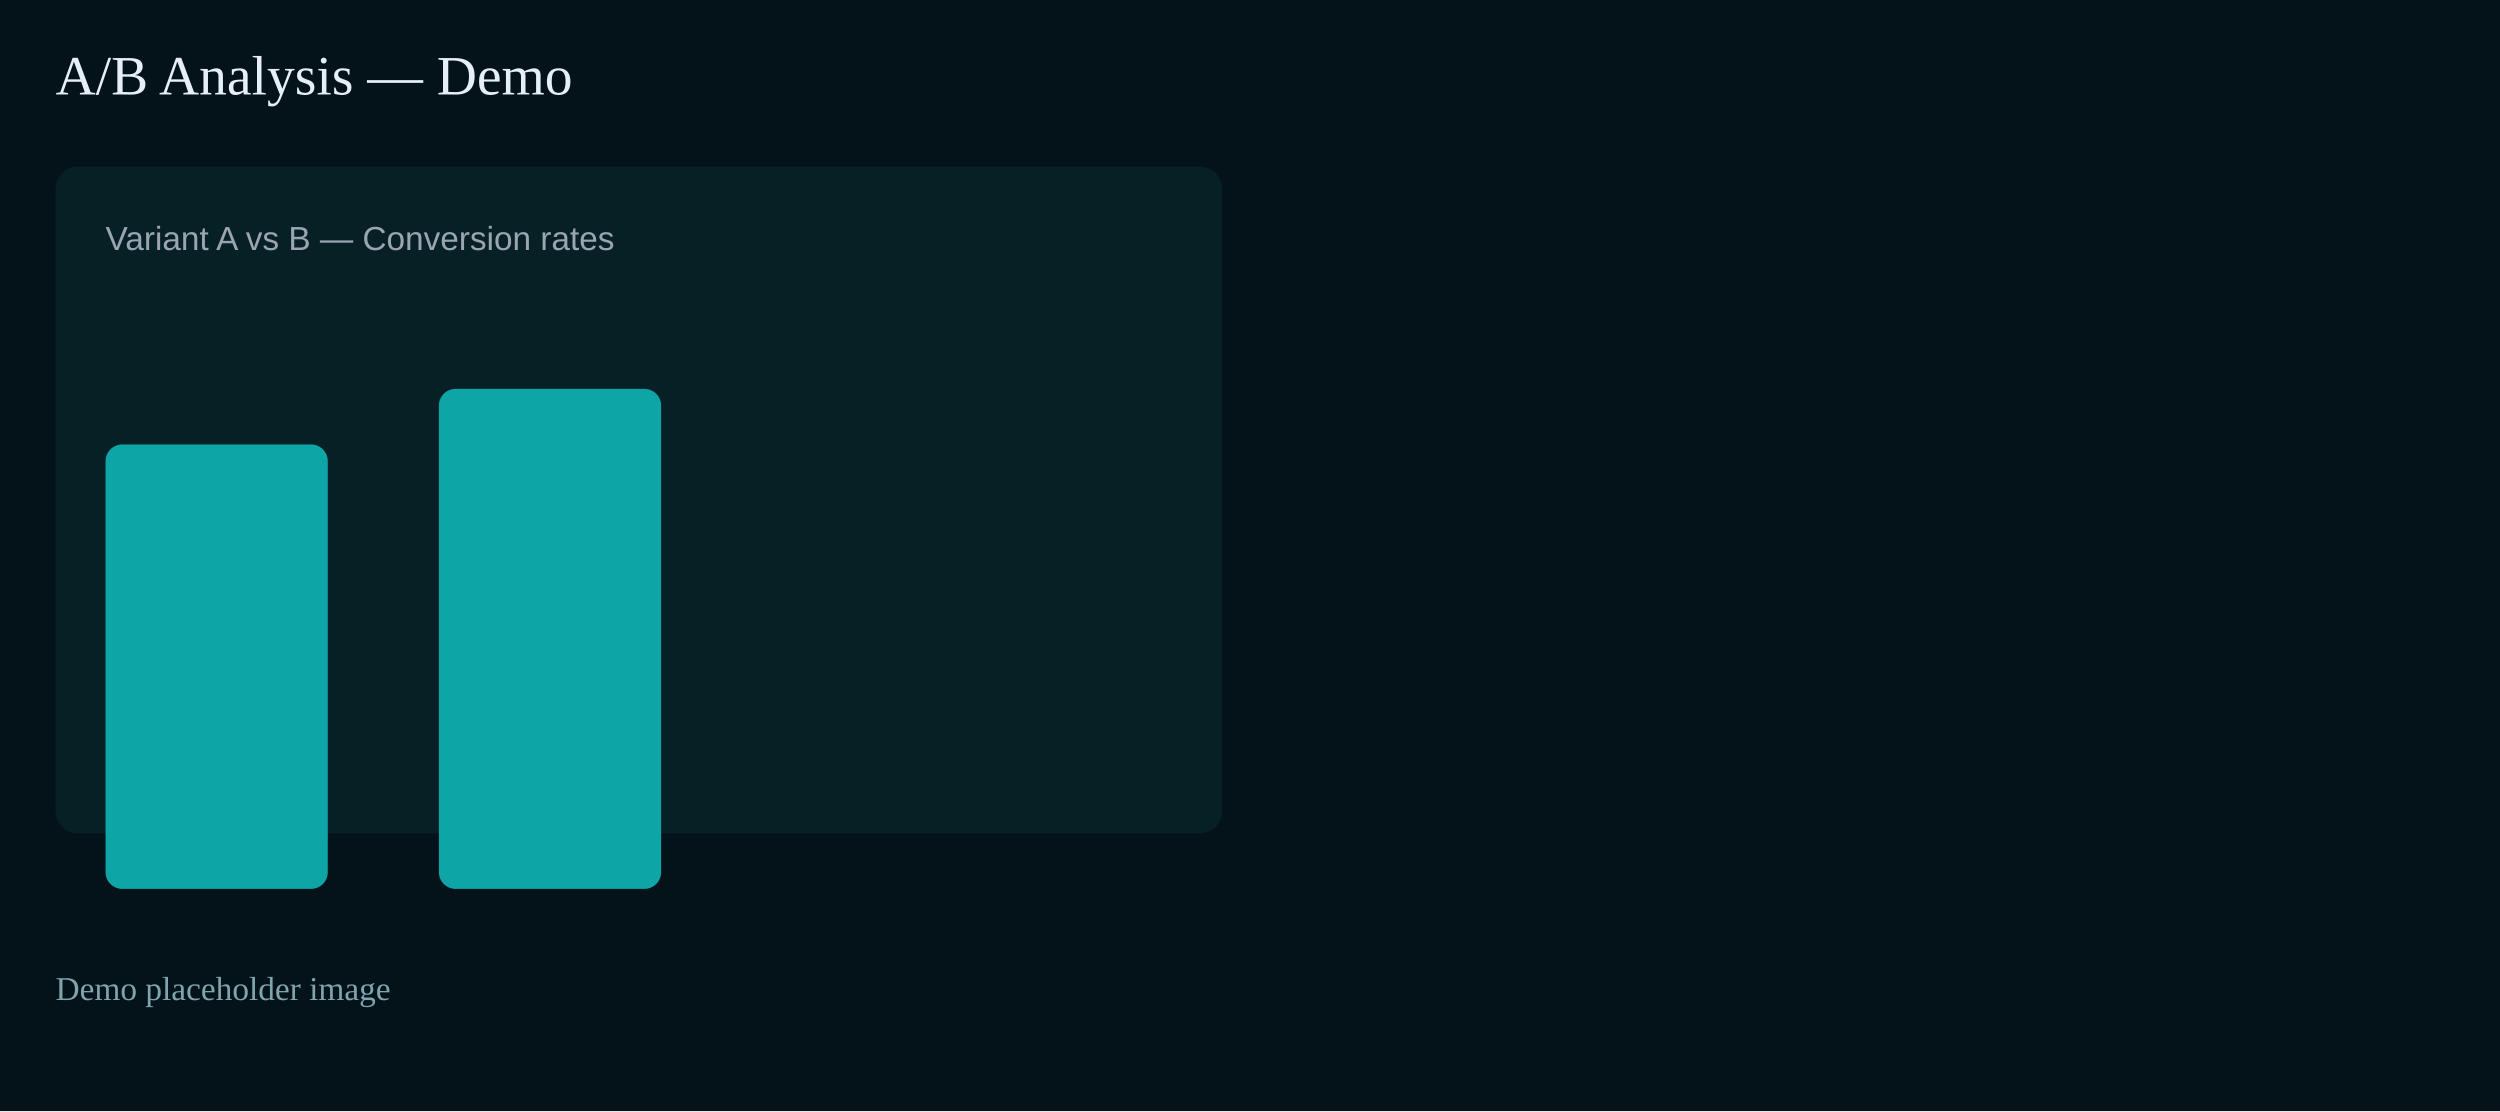
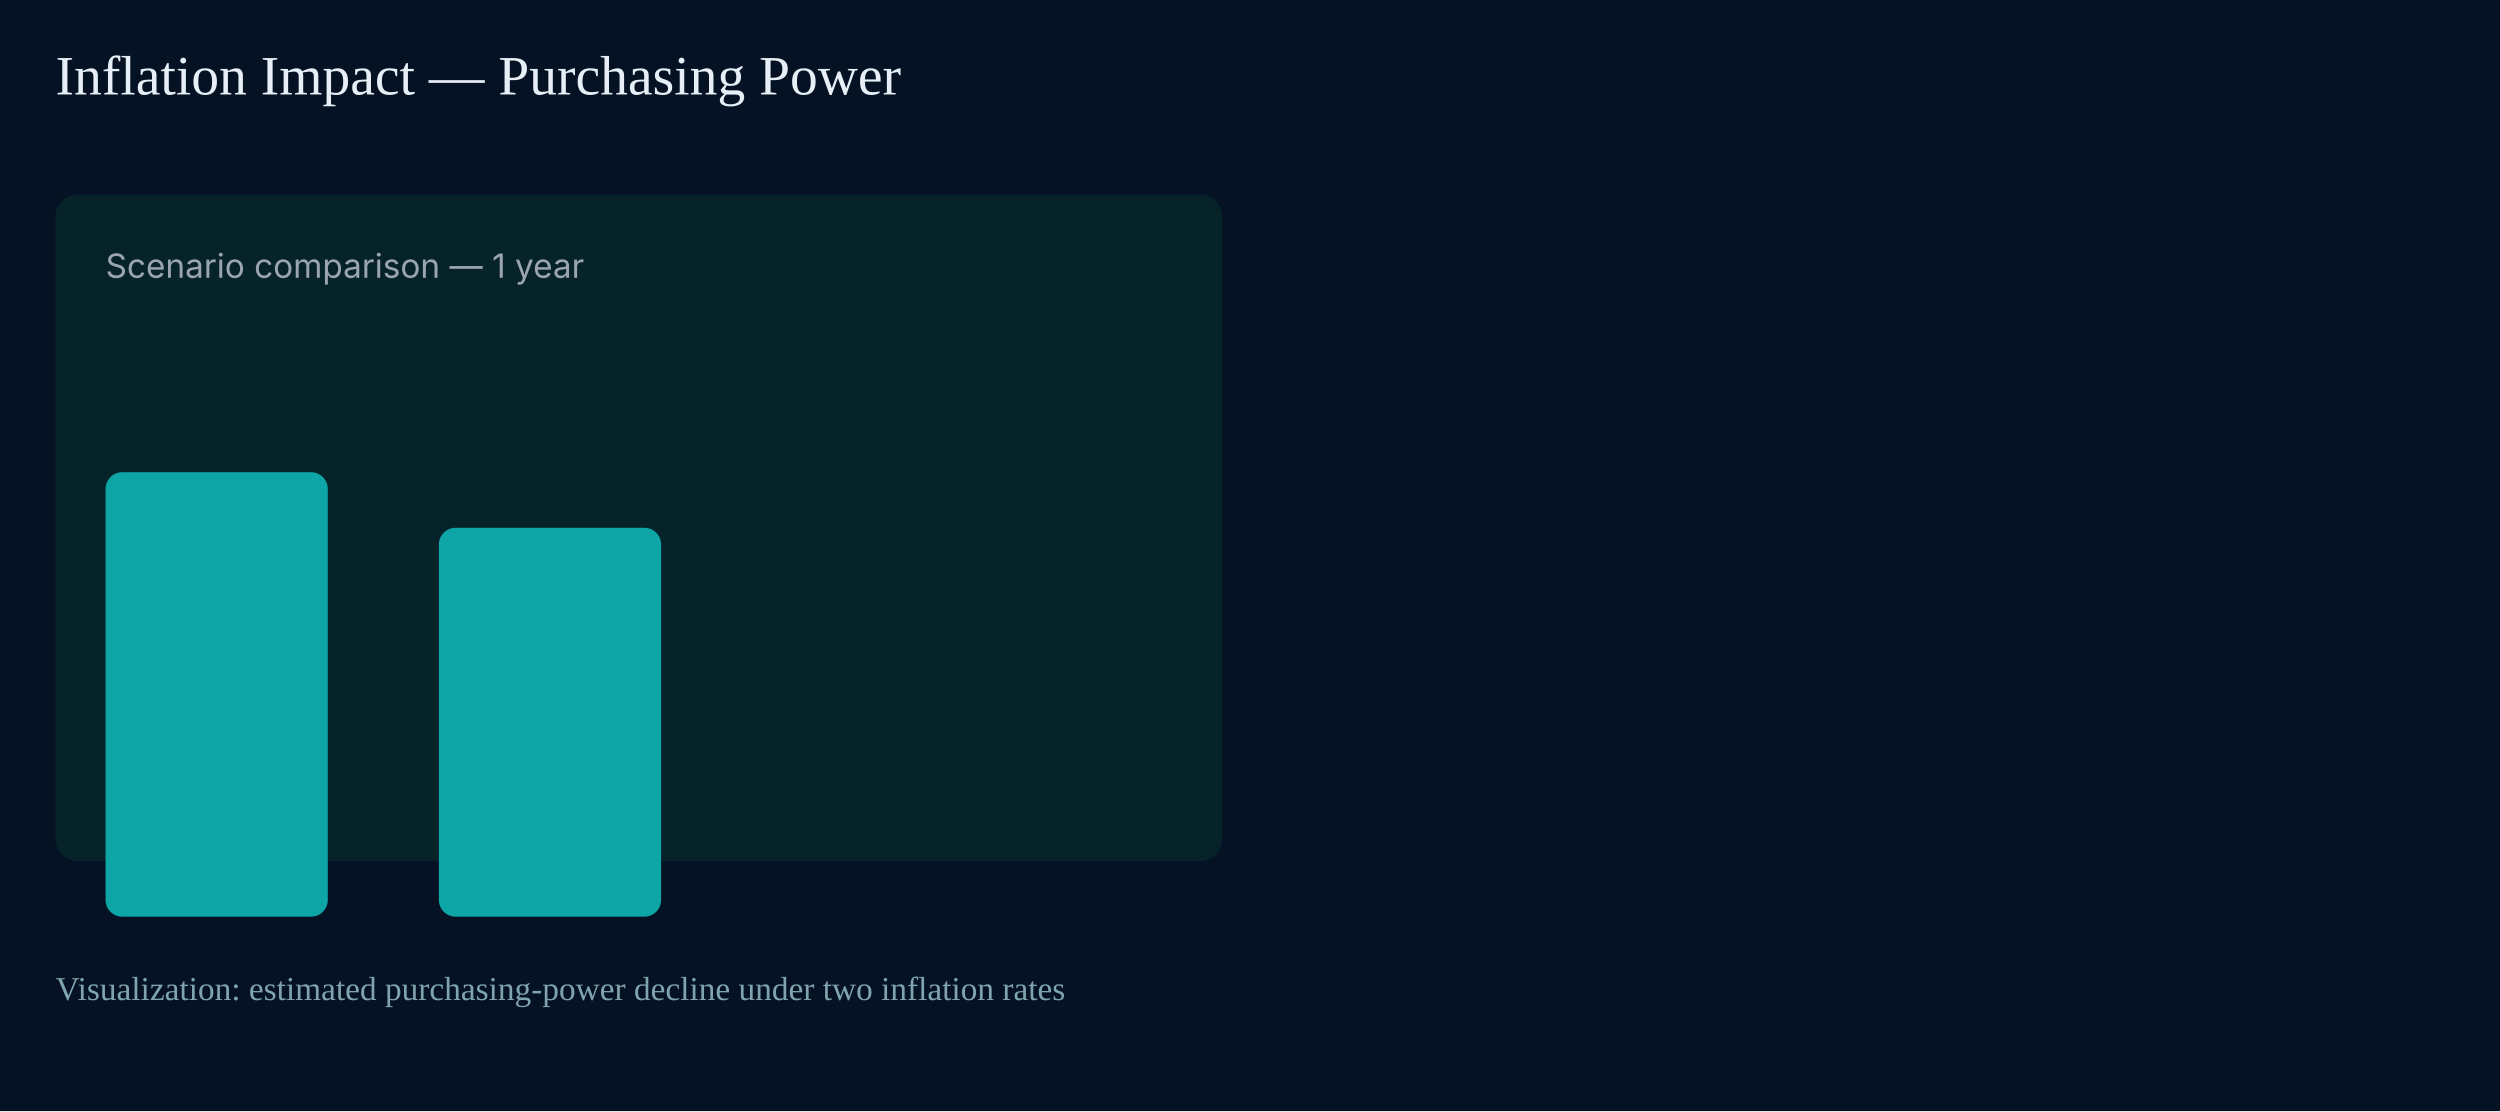
<svg xmlns="http://www.w3.org/2000/svg" width="900" height="400" viewBox="0 0 900 400">
-   <rect width="100%" height="100%" fill="#04121a" />
-   <text x="20" y="34" fill="#e6eef6" font-size="20">A/B Analysis — Demo</text>
-   <g transform="translate(20,60)" fill="#9aa4b2" font-family="Arial">
-     <rect x="0" y="0" width="420" height="240" rx="8" fill="#072026" />
-     <text x="18" y="30">Variant A vs B — Conversion rates</text>
+   <rect width="100%" height="100%" fill="#041224" />
+   <text x="20" y="34" fill="#e6eef6" font-size="20">Inflation Impact — Purchasing Power</text>
+   <g transform="translate(20,70)" fill="#9aa4b2" font-family="Inter">
+     <rect x="0" y="0" width="420" height="240" rx="8" fill="#06232a" />
+     <text x="18" y="30">Scenario comparison — 1 year</text>
    <g transform="translate(18,60)" fill="#0ea5a6">
      <rect x="0" y="40" width="80" height="160" rx="6" />
-       <rect x="120" y="20" width="80" height="180" rx="6" />
+       <rect x="120" y="60" width="80" height="140" rx="6" />
    </g>
  </g>
-   <text x="20" y="360" fill="#7fa4ad" font-size="12">Demo placeholder image</text>
+   <text x="20" y="360" fill="#7fa4ad" font-size="12">Visualization: estimated purchasing-power decline under two inflation rates</text>
</svg>
